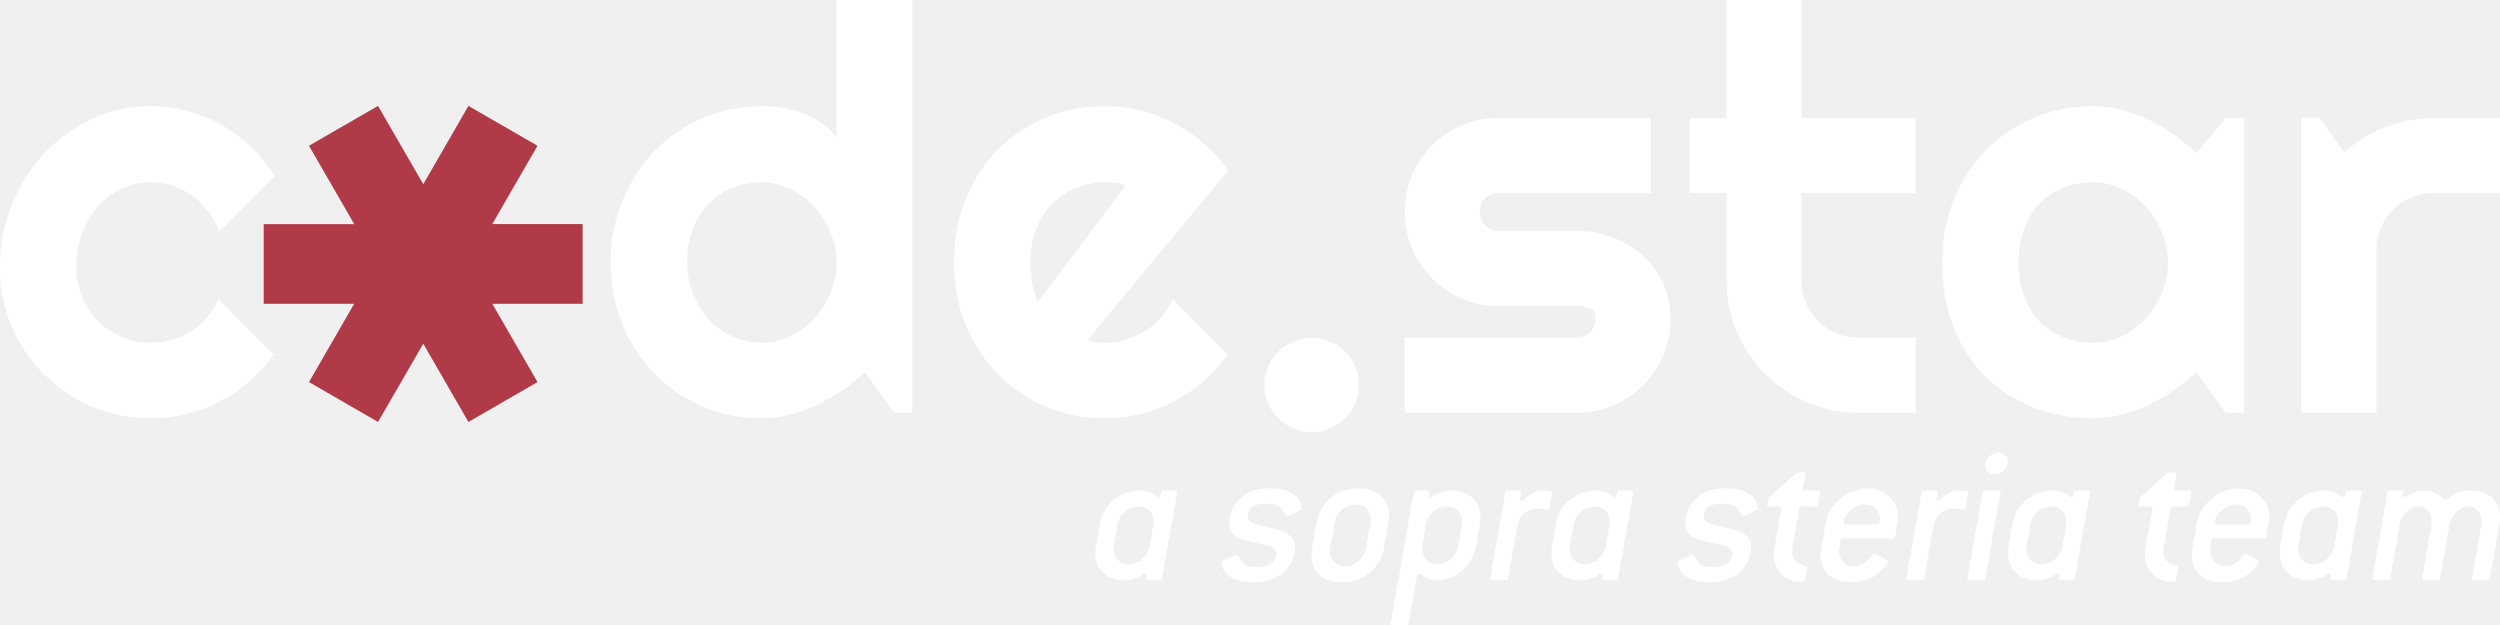
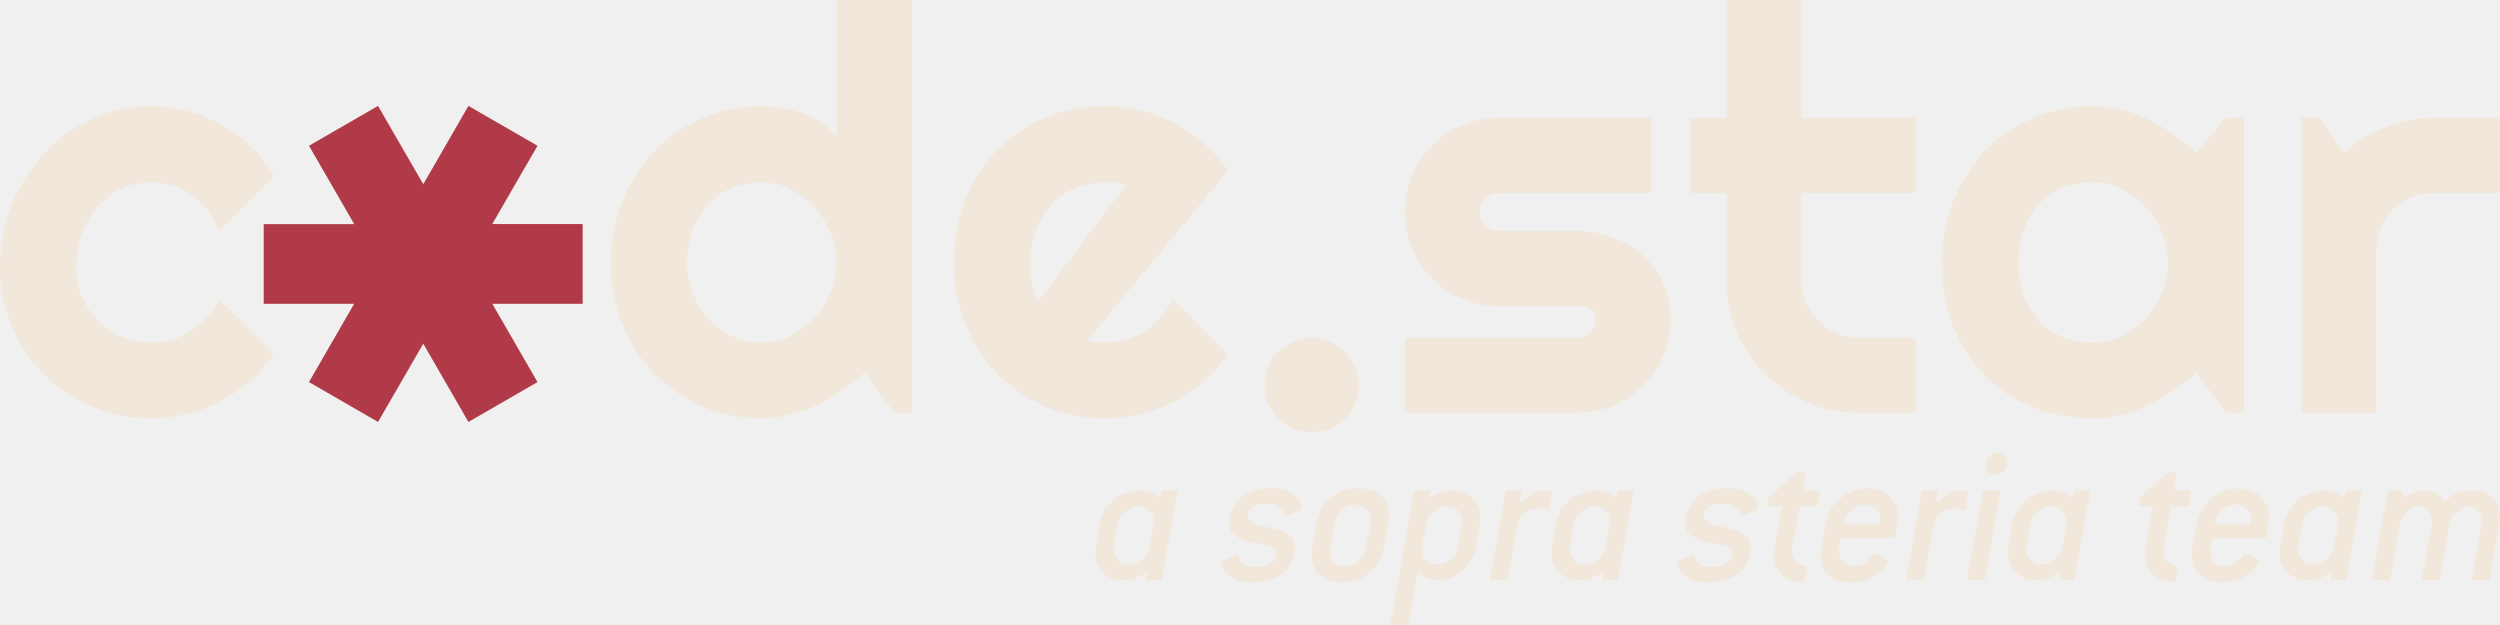
<svg xmlns="http://www.w3.org/2000/svg" width="1000" height="250" viewBox="-50 -50 100 25">
-   <path id="codestar" fill="white" d="m-39.026-42.953-2.206 2.217q-.165-.463-.452-.827-.287-.375-.65-.629-.354-.253-.773-.386-.419-.132-.86-.132-.618 0-1.17.254-.54.253-.948.717-.397.452-.628 1.08-.232.63-.232 1.39 0 .618.232 1.158.231.54.628.949.408.408.949.64.551.23 1.169.23.441 0 .849-.12.408-.122.761-.342.364-.232.64-.552.286-.33.463-.728l2.206 2.217q-.42.596-.97 1.07-.541.474-1.18.805-.63.33-1.335.496-.695.177-1.434.177-1.246 0-2.35-.463-1.091-.475-1.918-1.29-.817-.817-1.29-1.909Q-50-38.023-50-39.269q0-1.356.474-2.537.474-1.18 1.29-2.05.828-.883 1.92-1.39 1.103-.508 2.349-.508.739 0 1.445.188.716.187 1.356.551.65.353 1.191.871.552.519.949 1.191zm25.52 9.463h-.727l-1.17-1.621q-.43.386-.915.728-.474.33-1.003.584-.53.243-1.092.386-.552.144-1.125.144-1.246 0-2.35-.463-1.091-.475-1.918-1.302-.817-.838-1.29-1.974-.475-1.147-.475-2.492 0-1.335.474-2.482.474-1.147 1.29-1.985.828-.838 1.92-1.313 1.103-.474 2.349-.474.397 0 .816.066.43.066.827.22.408.144.761.387.353.243.596.595V-50h3.033zm-3.032-6.01q0-.618-.243-1.192-.232-.584-.64-1.025-.408-.452-.96-.717-.54-.276-1.157-.276-.618 0-1.17.22-.54.221-.948.64-.397.408-.628 1.004-.232.596-.232 1.346 0 .65.232 1.235.231.584.628 1.025.408.442.949.695.551.254 1.169.254.617 0 1.158-.265.551-.275.96-.717.407-.452.639-1.025.243-.585.243-1.202zm10.025 3.12q.176.056.353.078.176.01.353.01.44 0 .849-.12.408-.122.761-.342.364-.232.64-.552.286-.33.463-.728l2.206 2.217q-.42.596-.97 1.07-.541.474-1.181.805-.629.33-1.334.496-.695.177-1.434.177-1.246 0-2.35-.463-1.091-.464-1.918-1.29-.817-.828-1.29-1.964-.475-1.147-.475-2.515 0-1.4.474-2.558t1.29-1.974q.828-.817 1.92-1.269 1.103-.452 2.349-.452.739 0 1.445.177.705.176 1.334.507.64.33 1.191.816.552.474.97 1.07zm1.544-6.209q-.21-.077-.42-.099-.198-.022-.418-.022-.618 0-1.17.232-.54.22-.948.64-.397.418-.628 1.014-.232.585-.232 1.324 0 .165.011.375.022.21.055.43.044.21.1.408.055.198.143.353zm9.32 7.974q0 .397-.144.75-.143.342-.397.596-.254.253-.596.397-.341.154-.739.154-.386 0-.738-.154-.342-.144-.607-.397-.254-.254-.408-.596-.143-.353-.143-.75 0-.386.143-.728.154-.341.408-.595.265-.254.607-.397.352-.155.738-.155.398 0 .74.155.341.143.595.397.254.254.397.595.143.342.143.728zm8.723 1.125H6.192v-3h6.882q.31 0 .53-.22.22-.22.22-.53 0-.32-.22-.419-.22-.099-.53-.099H9.942q-.783 0-1.467-.298-.684-.297-1.19-.805-.508-.518-.806-1.202-.287-.684-.287-1.467t.287-1.467q.298-.683.805-1.19.507-.508 1.191-.795.684-.298 1.467-.298h6.099v3H9.942q-.309 0-.53.22-.22.221-.22.53 0 .32.22.552.221.22.53.22h3.132q.772 0 1.456.265.684.254 1.191.717.508.463.805 1.114.298.65.298 1.422 0 .783-.298 1.467-.297.673-.805 1.191-.507.508-1.19.806-.685.286-1.457.286zm11.272 0q-1.092 0-2.052-.408-.96-.419-1.687-1.136-.717-.728-1.136-1.687-.408-.96-.408-2.052v-3.507h-1.467v-3h1.467V-50h3v4.72h4.566v3h-4.566v3.507q0 .475.176.894.177.408.486.717.308.308.727.496.42.176.894.176h2.283v3zm15.407 0h-.728l-1.169-1.621q-.43.386-.915.728-.474.33-1.004.584-.53.243-1.092.386-.551.144-1.125.144-1.246 0-2.349-.42-1.092-.418-1.919-1.212-.816-.806-1.29-1.964-.474-1.158-.474-2.635 0-1.38.474-2.526.474-1.158 1.29-1.985.827-.827 1.92-1.28 1.102-.463 2.348-.463.574 0 1.136.143.563.144 1.092.398.53.253 1.004.595.485.342.904.739l1.17-1.4h.727zM36.72-39.5q0-.618-.242-1.192-.232-.584-.64-1.025-.408-.452-.96-.717-.54-.276-1.158-.276-.617 0-1.169.21-.54.21-.948.617-.397.408-.629 1.015-.231.595-.231 1.368 0 .772.231 1.378.232.596.629 1.004.408.408.948.617.552.21 1.17.21.617 0 1.157-.265.552-.276.96-.717.408-.452.64-1.025.242-.585.242-1.202zm8.338 6.01h-3.01v-11.812h.727l.993 1.401q.728-.662 1.654-1.015.926-.364 1.919-.364h2.658v3h-2.658q-.474 0-.893.177-.42.176-.728.485-.309.309-.485.728-.177.419-.177.893z" />
+   <path id="codestar" fill="#f1e7da" d="m-39.026-42.953-2.206 2.217q-.165-.463-.452-.827-.287-.375-.65-.629-.354-.253-.773-.386-.419-.132-.86-.132-.618 0-1.17.254-.54.253-.948.717-.397.452-.628 1.08-.232.63-.232 1.39 0 .618.232 1.158.231.54.628.949.408.408.949.64.551.23 1.169.23.441 0 .849-.12.408-.122.761-.342.364-.232.64-.552.286-.33.463-.728l2.206 2.217q-.42.596-.97 1.07-.541.474-1.18.805-.63.33-1.335.496-.695.177-1.434.177-1.246 0-2.35-.463-1.091-.475-1.918-1.29-.817-.817-1.29-1.909Q-50-38.023-50-39.269q0-1.356.474-2.537.474-1.18 1.29-2.05.828-.883 1.92-1.39 1.103-.508 2.349-.508.739 0 1.445.188.716.187 1.356.551.65.353 1.191.871.552.519.949 1.191zm25.52 9.463h-.727l-1.17-1.621q-.43.386-.915.728-.474.33-1.003.584-.53.243-1.092.386-.552.144-1.125.144-1.246 0-2.35-.463-1.091-.475-1.918-1.302-.817-.838-1.29-1.974-.475-1.147-.475-2.492 0-1.335.474-2.482.474-1.147 1.29-1.985.828-.838 1.92-1.313 1.103-.474 2.349-.474.397 0 .816.066.43.066.827.22.408.144.761.387.353.243.596.595V-50h3.033zm-3.032-6.01q0-.618-.243-1.192-.232-.584-.64-1.025-.408-.452-.96-.717-.54-.276-1.157-.276-.618 0-1.17.22-.54.221-.948.64-.397.408-.628 1.004-.232.596-.232 1.346 0 .65.232 1.235.231.584.628 1.025.408.442.949.695.551.254 1.169.254.617 0 1.158-.265.551-.275.96-.717.407-.452.639-1.025.243-.585.243-1.202zm10.025 3.12q.176.056.353.078.176.01.353.01.44 0 .849-.12.408-.122.761-.342.364-.232.64-.552.286-.33.463-.728l2.206 2.217q-.42.596-.97 1.07-.541.474-1.181.805-.629.33-1.334.496-.695.177-1.434.177-1.246 0-2.35-.463-1.091-.464-1.918-1.29-.817-.828-1.29-1.964-.475-1.147-.475-2.515 0-1.4.474-2.558t1.29-1.974q.828-.817 1.92-1.269 1.103-.452 2.349-.452.739 0 1.445.177.705.176 1.334.507.64.33 1.191.816.552.474.97 1.07zm1.544-6.209q-.21-.077-.42-.099-.198-.022-.418-.022-.618 0-1.17.232-.54.22-.948.64-.397.418-.628 1.014-.232.585-.232 1.324 0 .165.011.375.022.21.055.43.044.21.1.408.055.198.143.353zm9.32 7.974q0 .397-.144.75-.143.342-.397.596-.254.253-.596.397-.341.154-.739.154-.386 0-.738-.154-.342-.144-.607-.397-.254-.254-.408-.596-.143-.353-.143-.75 0-.386.143-.728.154-.341.408-.595.265-.254.607-.397.352-.155.738-.155.398 0 .74.155.341.143.595.397.254.254.397.595.143.342.143.728zm8.723 1.125H6.192v-3h6.882q.31 0 .53-.22.22-.22.22-.53 0-.32-.22-.419-.22-.099-.53-.099H9.942q-.783 0-1.467-.298-.684-.297-1.19-.805-.508-.518-.806-1.202-.287-.684-.287-1.467t.287-1.467q.298-.683.805-1.19.507-.508 1.191-.795.684-.298 1.467-.298h6.099v3H9.942q-.309 0-.53.22-.22.221-.22.53 0 .32.22.552.221.22.53.22h3.132q.772 0 1.456.265.684.254 1.191.717.508.463.805 1.114.298.65.298 1.422 0 .783-.298 1.467-.297.673-.805 1.191-.507.508-1.19.806-.685.286-1.457.286zm11.272 0q-1.092 0-2.052-.408-.96-.419-1.687-1.136-.717-.728-1.136-1.687-.408-.96-.408-2.052v-3.507h-1.467v-3h1.467V-50h3v4.72h4.566v3h-4.566v3.507q0 .475.176.894.177.408.486.717.308.308.727.496.42.176.894.176h2.283v3zm15.407 0h-.728l-1.169-1.621q-.43.386-.915.728-.474.33-1.004.584-.53.243-1.092.386-.551.144-1.125.144-1.246 0-2.349-.42-1.092-.418-1.919-1.212-.816-.806-1.29-1.964-.474-1.158-.474-2.635 0-1.38.474-2.526.474-1.158 1.29-1.985.827-.827 1.92-1.28 1.102-.463 2.348-.463.574 0 1.136.143.563.144 1.092.398.53.253 1.004.595.485.342.904.739l1.17-1.4h.727zM36.72-39.5q0-.618-.242-1.192-.232-.584-.64-1.025-.408-.452-.96-.717-.54-.276-1.158-.276-.617 0-1.169.21-.54.21-.948.617-.397.408-.629 1.015-.231.595-.231 1.368 0 .772.231 1.378.232.596.629 1.004.408.408.948.617.552.21 1.17.21.617 0 1.157-.265.552-.276.96-.717.408-.452.64-1.025.242-.585.242-1.202zm8.338 6.01h-3.01v-11.812h.727l.993 1.401q.728-.662 1.654-1.015.926-.364 1.919-.364h2.658v3h-2.658q-.474 0-.893.177-.42.176-.728.485-.309.309-.485.728-.177.419-.177.893z" />
  <path id="star" fill="#b03a48" d="m-34.879-45.764-2.762 1.594 1.81 3.134h-3.62v3.189h3.616l-1.806 3.13 2.762 1.595 1.81-3.13 1.806 3.13 2.763-1.595-1.807-3.13h3.613v-3.19h-3.616l1.81-3.133-2.763-1.594-1.806 3.133z" />
-   <path id="tagline" fill="white" d="M-3.86-29.027q.007-.04.007-.12 0-.254-.167-.422-.167-.175-.43-.175-.16 0-.303.064-.136.055-.256.151-.111.096-.191.231-.072.128-.096.271l-.151.877q-.008.04-.008.12 0 .255.167.43.168.168.43.168.152 0 .296-.056.143-.056.255-.151.12-.104.191-.231.08-.136.104-.28zm.342 2.153q-.008.08-.095.08h-.479q-.063 0-.063-.056v-.024l.015-.096v-.023q0-.072-.055-.072-.032 0-.096.048-.064.04-.167.087-.096.048-.24.096-.143.04-.327.04-.526 0-.845-.295-.319-.295-.319-.797 0-.128.024-.264l.152-.877q.048-.295.191-.542.152-.255.367-.43.215-.184.486-.28.28-.103.582-.103.168 0 .287.04.128.04.216.095.087.048.143.088.056.04.096.04.048 0 .072-.088l.023-.095q.016-.04.024-.056.016-.024.064-.024h.479q.071 0 .071.064v.016zm4.434-3.588q.27 0 .478.072.215.064.367.175.151.112.23.256.08.143.08.295 0 .04-.055.063l-.502.232-.048.015q-.016 0-.048-.047-.12-.2-.24-.32-.119-.127-.366-.127h-.24q-.318 0-.494.136-.167.135-.167.343 0 .12.056.19.063.065.175.113.12.047.287.087.168.04.39.088.495.112.734.279.248.167.248.51 0 .287-.12.542-.112.248-.319.439-.2.183-.486.295-.28.112-.622.112h-.24q-.279 0-.494-.072-.215-.072-.367-.184-.143-.12-.223-.255-.072-.143-.072-.287 0-.04.056-.063l.503-.232q.015-.008.023-.008.008-.008.024-.008t.056.048q.056.088.104.176.056.08.12.143.071.056.159.096.088.032.223.032h.24q.302 0 .494-.152.191-.16.191-.367 0-.12-.064-.183-.056-.072-.175-.112-.112-.047-.287-.08-.176-.04-.399-.087-.486-.112-.725-.271-.232-.16-.232-.51 0-.287.112-.535.12-.247.319-.43.2-.192.47-.295.28-.112.606-.112zm3.906 1.356q.008-.032.008-.064v-.064q0-.255-.175-.423-.167-.167-.447-.167-.143 0-.279.064-.135.056-.255.151-.111.096-.191.232-.072.127-.096.27l-.183 1.037q-.008.04-.008.072v.056q0 .255.167.422.168.168.43.168.152 0 .296-.056.143-.056.255-.152.112-.103.191-.23.08-.136.104-.28zm.535 1.036q-.056.303-.2.55-.143.247-.366.43-.216.176-.503.28-.279.096-.606.096-.574 0-.9-.287-.32-.295-.32-.79 0-.135.024-.279l.184-1.036q.055-.303.199-.55.143-.256.359-.431.223-.183.502-.28.287-.095.614-.095.574 0 .893.295.327.287.327.782 0 .135-.024.279zm3.117-.957q.008-.04.008-.12 0-.254-.167-.422-.168-.175-.455-.175-.143 0-.279.064-.135.055-.255.151-.112.096-.191.231-.072.128-.096.271l-.151.877q-.008.04-.008.12 0 .255.167.43.167.168.43.168.152 0 .296-.056.143-.056.255-.151.12-.104.191-.231.08-.136.104-.28zm.566.877q-.048.272-.191.527-.144.247-.375.454-.406.375-1.028.375-.144 0-.263-.04-.112-.04-.2-.088-.08-.055-.143-.095-.056-.04-.096-.04-.048 0-.064.087l-.335 1.89q-.008.08-.095.08h-.558q-.064 0-.064-.056v-.024l.925-5.222q.008-.08.087-.08h.479q.071 0 .071.08l-.023.095v.024q0 .072.047.072.024 0 .088-.04.064-.048.168-.096.103-.047.247-.087.143-.048.335-.048.526 0 .845.295.319.295.319.797 0 .136-.024.263zm2.934-1.53q-.015.08-.063.08-.056 0-.152-.025-.088-.032-.231-.032-.335 0-.558.192-.215.183-.28.518l-.366 2.073q-.008.08-.096.08H9.67q-.064 0-.064-.056v-.024l.606-3.428q.008-.08.088-.08h.478q.072 0 .072.064v.016l-.048.255v.024q0 .071.056.071.032 0 .104-.063.072-.072.175-.152.112-.08.24-.143.135-.072.286-.072.232 0 .32.016.095.008.095.072v.016zm2.408.653q.008-.04.008-.12 0-.254-.167-.422-.168-.175-.43-.175-.16 0-.304.064-.135.055-.255.151-.111.096-.191.231-.072.128-.096.271l-.151.877q-.008.04-.008.12 0 .255.167.43.168.168.43.168.152 0 .296-.056.143-.056.255-.151.12-.104.191-.231.08-.136.104-.28zm.343 2.153q-.008.08-.095.08h-.479q-.064 0-.064-.056v-.024l.016-.096v-.023q0-.072-.055-.072-.032 0-.096.048-.064.04-.168.087-.095.048-.239.096-.143.04-.327.04-.526 0-.845-.295-.319-.295-.319-.797 0-.128.024-.264l.152-.877q.047-.295.191-.542.151-.255.367-.43.215-.184.486-.28.28-.103.582-.103.168 0 .287.04.128.04.215.095.088.048.144.088.056.04.096.04.047 0 .071-.088l.024-.095q.016-.04.024-.056.016-.024.064-.024h.478q.072 0 .072.064v.016zm4.433-3.588q.271 0 .479.072.215.064.367.175.151.112.23.256.08.143.08.295 0 .04-.055.063l-.503.232-.047.015q-.016 0-.048-.047-.12-.2-.24-.32-.12-.127-.366-.127h-.24q-.318 0-.494.136-.167.135-.167.343 0 .12.056.19.063.065.175.113.12.047.287.087.167.04.39.088.495.112.734.279.247.167.247.51 0 .287-.12.542-.11.248-.318.439-.2.183-.486.295-.28.112-.622.112h-.24q-.279 0-.494-.072-.215-.072-.367-.184-.143-.12-.223-.255-.072-.143-.072-.287 0-.04.056-.063l.502-.232q.016-.008.024-.008.008-.008.024-.008t.056.048q.056.088.104.176.056.08.12.143.071.056.159.096.087.032.223.032h.24q.302 0 .494-.152.19-.16.19-.367 0-.12-.063-.183-.056-.072-.175-.112-.112-.047-.287-.08-.176-.04-.399-.087-.486-.112-.726-.271-.23-.16-.23-.51 0-.287.11-.535.12-.247.32-.43.2-.192.47-.295.28-.112.606-.112zm3.564.638q-.008.08-.095.08h-.558q-.072 0-.096.08l-.28 1.594q-.007.04-.007.072v.056q0 .223.135.382.144.152.407.2.048.024.048.064v.016l-.088.478q-.024.08-.16.08-.223 0-.422-.08-.191-.08-.343-.223-.143-.144-.23-.343-.08-.207-.08-.455 0-.111.023-.247l.28-1.594v-.024q0-.056-.064-.056h-.439q-.072 0-.072-.048v-.016q.008-.008.008-.016l.064-.279 1.092-.973.056-.024h.247q.064 0 .064.056v.024l-.096.558v.024q0 .056.064.056h.558q.072 0 .072.064v.016zm2.368.797q.112 0 .112-.215 0-.24-.175-.407-.176-.175-.43-.175-.16 0-.312.072-.151.064-.27.175-.12.104-.192.24-.072.127-.072.255 0 .055.064.055zm.718.479q-.008.08-.096.08H23.72q-.088 0-.096.08l-.055.318q-.008.032-.008.064v.064q0 .247.167.422.167.168.43.168.312 0 .527-.216.135-.127.191-.207.064-.088.104-.088.016 0 .048.016l.462.256q.032.016.032.04 0 .063-.136.239-.135.167-.43.366-.16.104-.399.168-.231.064-.51.064-.574 0-.901-.287-.319-.295-.319-.79 0-.135.024-.279l.183-1.036q.032-.176.112-.36.088-.183.223-.342.263-.319.614-.486.351-.168.726-.168.27 0 .494.088.223.088.383.247.16.152.247.359.088.207.088.446v.112q0 .048-.016.104zm2.815-1.132q-.016.08-.064.08-.056 0-.152-.025-.087-.032-.23-.032-.336 0-.559.192-.215.183-.279.518l-.367 2.073q-.008.08-.095.08h-.559q-.063 0-.063-.056v-.024l.606-3.428q.008-.08.087-.08h.479q.071 0 .071.064v.016l-.047.255v.024q0 .071.055.071.032 0 .104-.063.072-.072.175-.152.112-.08.24-.143.135-.072.287-.072.23 0 .319.016.095.008.095.072v.016zm.789 2.806q-.008.08-.096.08h-.558q-.064 0-.064-.056v-.024l.606-3.428q.008-.08.088-.08h.558q.072 0 .072.064v.016zm.893-4.656q0 .207-.16.359-.15.151-.366.151-.16 0-.263-.104-.104-.103-.104-.263 0-.207.16-.359.159-.151.366-.151.168 0 .263.104.104.095.104.263zm2.344 2.503q.008-.04.008-.12 0-.254-.167-.422-.168-.175-.43-.175-.16 0-.304.064-.135.055-.255.151-.112.096-.191.231-.072.128-.096.271l-.151.877q-.008.04-.008.12 0 .255.167.43.167.168.43.168.152 0 .296-.056.143-.056.255-.151.12-.104.191-.231.08-.136.104-.28zm.343 2.153q-.008.08-.096.08h-.478q-.064 0-.064-.056v-.024l.016-.096v-.023q0-.072-.056-.072-.032 0-.095.048-.064.04-.168.087-.096.048-.239.096-.144.04-.327.04-.526 0-.845-.295-.319-.295-.319-.797 0-.128.024-.264l.151-.877q.048-.295.192-.542.151-.255.367-.43.215-.184.486-.28.279-.103.582-.103.167 0 .287.04.128.04.215.095.088.048.144.088.056.04.095.04.048 0 .072-.088l.024-.095q.016-.04.024-.056.016-.024.064-.024h.478q.072 0 .072.064v.016zm4.577-2.95q-.008.08-.096.08h-.558q-.072 0-.096.08l-.279 1.594q-.008.04-.008.072v.056q0 .223.136.382.143.152.406.2.048.024.048.064v.016l-.088.478q-.023.08-.159.08-.223 0-.423-.08-.191-.08-.342-.223-.144-.144-.232-.343-.08-.207-.08-.455 0-.111.024-.247l.28-1.594v-.024q0-.056-.064-.056h-.439q-.072 0-.072-.048v-.016q.008-.008.008-.016l.064-.279 1.093-.973.055-.024h.248q.063 0 .063.056v.024l-.095.558v.024q0 .056.063.056h.559q.071 0 .071.064v.016zm2.368.797q.111 0 .111-.215 0-.24-.175-.407-.175-.175-.43-.175-.16 0-.312.072-.151.064-.27.175-.12.104-.192.24-.072.127-.072.255 0 .055.064.055zm.717.479q-.008.08-.095.08h-1.994q-.087 0-.095.08l-.056.318q-.008.032-.008.064v.064q0 .247.167.422.168.168.43.168.312 0 .527-.216.136-.127.191-.207.064-.088.104-.088.016 0 .048.016l.462.256q.032.016.032.04 0 .063-.135.239-.136.167-.43.366-.16.104-.4.168-.23.064-.51.064-.574 0-.9-.287-.32-.295-.32-.79 0-.135.024-.279l.184-1.036q.031-.176.111-.36.088-.183.223-.342.264-.319.614-.486.351-.168.726-.168.271 0 .494.088.224.088.383.247.16.152.247.359.088.207.088.446v.112q0 .048-.016.104zm2.863-.479q.008-.04.008-.12 0-.254-.168-.422-.167-.175-.43-.175-.16 0-.303.064-.136.055-.255.151-.112.096-.192.231-.072.128-.095.271l-.152.877q-.008.04-.008.12 0 .255.168.43.167.168.43.168.152 0 .295-.056.144-.056.255-.151.12-.104.192-.231.08-.136.103-.28zm.343 2.153q-.008.08-.096.08h-.478q-.064 0-.064-.056v-.024l.016-.096v-.023q0-.072-.056-.072-.032 0-.096.048-.064.04-.167.087-.096.048-.24.096-.143.04-.326.04-.527 0-.846-.295-.318-.295-.318-.797 0-.128.023-.264l.152-.877q.048-.295.191-.542.152-.255.367-.43.215-.184.486-.28.28-.103.582-.103.168 0 .288.04.127.04.215.095.088.048.143.088.056.04.096.04.048 0 .072-.088l.024-.095q.016-.04.024-.056.016-.024.063-.024h.479q.072 0 .072.064v.016zm5.74 0q-.008.08-.095.08h-.558q-.064 0-.064-.056v-.024l.374-2.153q.008-.04.008-.12 0-.254-.151-.422-.144-.175-.367-.175-.12 0-.247.064-.12.055-.231.151-.104.096-.184.231-.08.128-.103.271l-.375 2.153q-.008.08-.096.08h-.558q-.064 0-.064-.056v-.024l.375-2.153q.008-.04.008-.12 0-.254-.151-.422-.144-.175-.367-.175-.12 0-.247.064-.128.055-.24.151-.103.096-.183.231-.072.128-.096.271l-.374 2.153q-.008.08-.096.08h-.558q-.064 0-.064-.056v-.024l.606-3.428q.008-.08.088-.08h.478q.08 0 .08.048 0 .008-.008.016v.016l-.024.103q0 .016-.008.024v.008q0 .056.048.056.04 0 .111-.04.072-.048.168-.095.104-.048.24-.088.135-.048.294-.048.215 0 .359.064.151.064.247.135.096.072.144.136.055.064.08.064.031 0 .103-.056.08-.064.215-.152.311-.191.742-.191.526 0 .829.303.311.303.311.79 0 .135-.024.262z" />
+   <path id="tagline" fill="#f1e7da" d="M-3.86-29.027q.007-.04.007-.12 0-.254-.167-.422-.167-.175-.43-.175-.16 0-.303.064-.136.055-.256.151-.111.096-.191.231-.072.128-.096.271l-.151.877q-.008.04-.008.12 0 .255.167.43.168.168.43.168.152 0 .296-.056.143-.056.255-.151.12-.104.191-.231.08-.136.104-.28zm.342 2.153q-.008.08-.095.08h-.479q-.063 0-.063-.056v-.024l.015-.096v-.023q0-.072-.055-.072-.032 0-.096.048-.064.04-.167.087-.096.048-.24.096-.143.04-.327.04-.526 0-.845-.295-.319-.295-.319-.797 0-.128.024-.264l.152-.877q.048-.295.191-.542.152-.255.367-.43.215-.184.486-.28.28-.103.582-.103.168 0 .287.04.128.04.216.095.087.048.143.088.056.04.096.04.048 0 .072-.088l.023-.095q.016-.04.024-.056.016-.024.064-.024h.479q.071 0 .071.064v.016zm4.434-3.588q.27 0 .478.072.215.064.367.175.151.112.23.256.08.143.08.295 0 .04-.055.063l-.502.232-.048.015q-.016 0-.048-.047-.12-.2-.24-.32-.119-.127-.366-.127h-.24q-.318 0-.494.136-.167.135-.167.343 0 .12.056.19.063.065.175.113.12.047.287.087.168.04.39.088.495.112.734.279.248.167.248.51 0 .287-.12.542-.112.248-.319.439-.2.183-.486.295-.28.112-.622.112h-.24q-.279 0-.494-.072-.215-.072-.367-.184-.143-.12-.223-.255-.072-.143-.072-.287 0-.04.056-.063l.503-.232q.015-.008.023-.008.008-.008.024-.008t.056.048q.056.088.104.176.056.08.12.143.071.056.159.096.088.032.223.032h.24q.302 0 .494-.152.191-.16.191-.367 0-.12-.064-.183-.056-.072-.175-.112-.112-.047-.287-.08-.176-.04-.399-.087-.486-.112-.725-.271-.232-.16-.232-.51 0-.287.112-.535.12-.247.319-.43.2-.192.47-.295.28-.112.606-.112zm3.906 1.356q.008-.032.008-.064v-.064q0-.255-.175-.423-.167-.167-.447-.167-.143 0-.279.064-.135.056-.255.151-.111.096-.191.232-.072.127-.096.27l-.183 1.037q-.008.04-.008.072v.056q0 .255.167.422.168.168.43.168.152 0 .296-.056.143-.056.255-.152.112-.103.191-.23.08-.136.104-.28zm.535 1.036q-.056.303-.2.55-.143.247-.366.43-.216.176-.503.28-.279.096-.606.096-.574 0-.9-.287-.32-.295-.32-.79 0-.135.024-.279l.184-1.036q.055-.303.199-.55.143-.256.359-.431.223-.183.502-.28.287-.095.614-.095.574 0 .893.295.327.287.327.782 0 .135-.024.279zm3.117-.957q.008-.04.008-.12 0-.254-.167-.422-.168-.175-.455-.175-.143 0-.279.064-.135.055-.255.151-.112.096-.191.231-.072.128-.096.271l-.151.877q-.008.04-.008.12 0 .255.167.43.167.168.43.168.152 0 .296-.056.143-.056.255-.151.12-.104.191-.231.08-.136.104-.28zm.566.877q-.048.272-.191.527-.144.247-.375.454-.406.375-1.028.375-.144 0-.263-.04-.112-.04-.2-.088-.08-.055-.143-.095-.056-.04-.096-.04-.048 0-.064.087l-.335 1.89q-.008.08-.095.08h-.558q-.064 0-.064-.056v-.024l.925-5.222q.008-.08.087-.08h.479q.071 0 .071.08l-.023.095v.024q0 .072.047.072.024 0 .088-.04.064-.048.168-.096.103-.047.247-.087.143-.048.335-.048.526 0 .845.295.319.295.319.797 0 .136-.024.263zm2.934-1.53q-.015.08-.063.08-.056 0-.152-.025-.088-.032-.231-.032-.335 0-.558.192-.215.183-.28.518l-.366 2.073q-.008.08-.096.08H9.67q-.064 0-.064-.056v-.024l.606-3.428q.008-.08.088-.08h.478q.072 0 .072.064v.016l-.048.255v.024q0 .071.056.071.032 0 .104-.063.072-.072.175-.152.112-.08.24-.143.135-.072.286-.072.232 0 .32.016.095.008.095.072v.016zm2.408.653q.008-.04.008-.12 0-.254-.167-.422-.168-.175-.43-.175-.16 0-.304.064-.135.055-.255.151-.111.096-.191.231-.072.128-.096.271l-.151.877q-.008.04-.008.12 0 .255.167.43.168.168.43.168.152 0 .296-.056.143-.056.255-.151.12-.104.191-.231.08-.136.104-.28zm.343 2.153q-.008.08-.095.08h-.479q-.064 0-.064-.056v-.024l.016-.096v-.023q0-.072-.055-.072-.032 0-.096.048-.064.04-.168.087-.095.048-.239.096-.143.04-.327.04-.526 0-.845-.295-.319-.295-.319-.797 0-.128.024-.264l.152-.877q.047-.295.191-.542.151-.255.367-.43.215-.184.486-.28.28-.103.582-.103.168 0 .287.04.128.04.215.095.088.048.144.088.056.04.096.04.047 0 .071-.088l.024-.095q.016-.04.024-.056.016-.024.064-.024h.478q.072 0 .072.064v.016zm4.433-3.588q.271 0 .479.072.215.064.367.175.151.112.23.256.08.143.08.295 0 .04-.055.063l-.503.232-.047.015q-.016 0-.048-.047-.12-.2-.24-.32-.12-.127-.366-.127h-.24q-.318 0-.494.136-.167.135-.167.343 0 .12.056.19.063.065.175.113.12.047.287.087.167.04.39.088.495.112.734.279.247.167.247.51 0 .287-.12.542-.11.248-.318.439-.2.183-.486.295-.28.112-.622.112h-.24q-.279 0-.494-.072-.215-.072-.367-.184-.143-.12-.223-.255-.072-.143-.072-.287 0-.04.056-.063l.502-.232q.016-.008.024-.008.008-.008.024-.008t.056.048q.056.088.104.176.056.08.12.143.071.056.159.096.087.032.223.032h.24q.302 0 .494-.152.19-.16.19-.367 0-.12-.063-.183-.056-.072-.175-.112-.112-.047-.287-.08-.176-.04-.399-.087-.486-.112-.726-.271-.23-.16-.23-.51 0-.287.11-.535.12-.247.32-.43.2-.192.47-.295.28-.112.606-.112zm3.564.638q-.008.08-.095.08h-.558q-.072 0-.096.08l-.28 1.594q-.007.04-.007.072v.056q0 .223.135.382.144.152.407.2.048.024.048.064v.016l-.088.478q-.024.08-.16.08-.223 0-.422-.08-.191-.08-.343-.223-.143-.144-.23-.343-.08-.207-.08-.455 0-.111.023-.247l.28-1.594v-.024q0-.056-.064-.056h-.439q-.072 0-.072-.048v-.016q.008-.008.008-.016l.064-.279 1.092-.973.056-.024h.247q.064 0 .064.056v.024l-.096.558v.024q0 .056.064.056h.558q.072 0 .072.064v.016zm2.368.797q.112 0 .112-.215 0-.24-.175-.407-.176-.175-.43-.175-.16 0-.312.072-.151.064-.27.175-.12.104-.192.24-.072.127-.072.255 0 .055.064.055zm.718.479q-.008.08-.096.08H23.72q-.088 0-.096.08l-.055.318q-.008.032-.008.064v.064q0 .247.167.422.167.168.43.168.312 0 .527-.216.135-.127.191-.207.064-.088.104-.088.016 0 .048.016l.462.256q.032.016.032.04 0 .063-.136.239-.135.167-.43.366-.16.104-.399.168-.231.064-.51.064-.574 0-.901-.287-.319-.295-.319-.79 0-.135.024-.279l.183-1.036q.032-.176.112-.36.088-.183.223-.342.263-.319.614-.486.351-.168.726-.168.27 0 .494.088.223.088.383.247.16.152.247.359.088.207.088.446v.112q0 .048-.016.104zm2.815-1.132q-.016.08-.064.08-.056 0-.152-.025-.087-.032-.23-.032-.336 0-.559.192-.215.183-.279.518l-.367 2.073q-.008.08-.095.08h-.559q-.063 0-.063-.056v-.024l.606-3.428q.008-.08.087-.08h.479q.071 0 .071.064v.016l-.047.255v.024q0 .071.055.071.032 0 .104-.063.072-.072.175-.152.112-.08.24-.143.135-.072.287-.072.23 0 .319.016.095.008.095.072v.016zm.789 2.806q-.008.08-.096.08h-.558q-.064 0-.064-.056v-.024l.606-3.428q.008-.08.088-.08h.558q.072 0 .072.064v.016zm.893-4.656q0 .207-.16.359-.15.151-.366.151-.16 0-.263-.104-.104-.103-.104-.263 0-.207.16-.359.159-.151.366-.151.168 0 .263.104.104.095.104.263zm2.344 2.503q.008-.04.008-.12 0-.254-.167-.422-.168-.175-.43-.175-.16 0-.304.064-.135.055-.255.151-.112.096-.191.231-.072.128-.096.271l-.151.877q-.008.04-.008.12 0 .255.167.43.167.168.43.168.152 0 .296-.056.143-.056.255-.151.12-.104.191-.231.08-.136.104-.28zm.343 2.153q-.008.08-.096.08h-.478q-.064 0-.064-.056v-.024l.016-.096v-.023q0-.072-.056-.072-.032 0-.095.048-.064.04-.168.087-.096.048-.239.096-.144.04-.327.04-.526 0-.845-.295-.319-.295-.319-.797 0-.128.024-.264l.151-.877q.048-.295.192-.542.151-.255.367-.43.215-.184.486-.28.279-.103.582-.103.167 0 .287.04.128.04.215.095.088.048.144.088.056.04.095.04.048 0 .072-.088l.024-.095q.016-.04.024-.056.016-.024.064-.024h.478q.072 0 .072.064v.016zm4.577-2.95q-.008.08-.096.08h-.558q-.072 0-.096.08l-.279 1.594q-.008.04-.008.072v.056q0 .223.136.382.143.152.406.2.048.024.048.064v.016l-.088.478q-.023.08-.159.08-.223 0-.423-.08-.191-.08-.342-.223-.144-.144-.232-.343-.08-.207-.08-.455 0-.111.024-.247l.28-1.594v-.024q0-.056-.064-.056h-.439q-.072 0-.072-.048v-.016q.008-.008.008-.016l.064-.279 1.093-.973.055-.024h.248q.063 0 .063.056v.024l-.095.558v.024q0 .056.063.056h.559q.071 0 .071.064v.016zm2.368.797q.111 0 .111-.215 0-.24-.175-.407-.175-.175-.43-.175-.16 0-.312.072-.151.064-.27.175-.12.104-.192.24-.072.127-.072.255 0 .055.064.055zm.717.479q-.008.08-.095.08h-1.994q-.087 0-.095.08l-.056.318q-.008.032-.008.064v.064q0 .247.167.422.168.168.43.168.312 0 .527-.216.136-.127.191-.207.064-.088.104-.088.016 0 .048.016l.462.256q.032.016.032.04 0 .063-.135.239-.136.167-.43.366-.16.104-.4.168-.23.064-.51.064-.574 0-.9-.287-.32-.295-.32-.79 0-.135.024-.279l.184-1.036q.031-.176.111-.36.088-.183.223-.342.264-.319.614-.486.351-.168.726-.168.271 0 .494.088.224.088.383.247.16.152.247.359.088.207.088.446v.112q0 .048-.016.104zm2.863-.479q.008-.04.008-.12 0-.254-.168-.422-.167-.175-.43-.175-.16 0-.303.064-.136.055-.255.151-.112.096-.192.231-.072.128-.095.271l-.152.877q-.008.04-.008.12 0 .255.168.43.167.168.43.168.152 0 .295-.056.144-.056.255-.151.12-.104.192-.231.08-.136.103-.28zm.343 2.153q-.008.08-.096.08h-.478q-.064 0-.064-.056v-.024l.016-.096v-.023q0-.072-.056-.072-.032 0-.096.048-.064.04-.167.087-.096.048-.24.096-.143.04-.326.04-.527 0-.846-.295-.318-.295-.318-.797 0-.128.023-.264l.152-.877q.048-.295.191-.542.152-.255.367-.43.215-.184.486-.28.28-.103.582-.103.168 0 .288.04.127.04.215.095.088.048.143.088.056.04.096.04.048 0 .072-.088l.024-.095q.016-.04.024-.056.016-.024.063-.024h.479q.072 0 .072.064v.016zm5.74 0q-.008.08-.095.08h-.558q-.064 0-.064-.056v-.024l.374-2.153q.008-.04.008-.12 0-.254-.151-.422-.144-.175-.367-.175-.12 0-.247.064-.12.055-.231.151-.104.096-.184.231-.08.128-.103.271l-.375 2.153q-.008.08-.096.08h-.558q-.064 0-.064-.056v-.024l.375-2.153q.008-.04.008-.12 0-.254-.151-.422-.144-.175-.367-.175-.12 0-.247.064-.128.055-.24.151-.103.096-.183.231-.072.128-.096.271l-.374 2.153q-.008.08-.096.08h-.558q-.064 0-.064-.056v-.024l.606-3.428q.008-.08.088-.08h.478q.08 0 .08.048 0 .008-.008.016v.016l-.024.103q0 .016-.008.024v.008q0 .056.048.056.04 0 .111-.04.072-.048.168-.095.104-.048.24-.088.135-.048.294-.048.215 0 .359.064.151.064.247.135.096.072.144.136.055.064.08.064.031 0 .103-.056.08-.064.215-.152.311-.191.742-.191.526 0 .829.303.311.303.311.79 0 .135-.024.262z" />
</svg>
